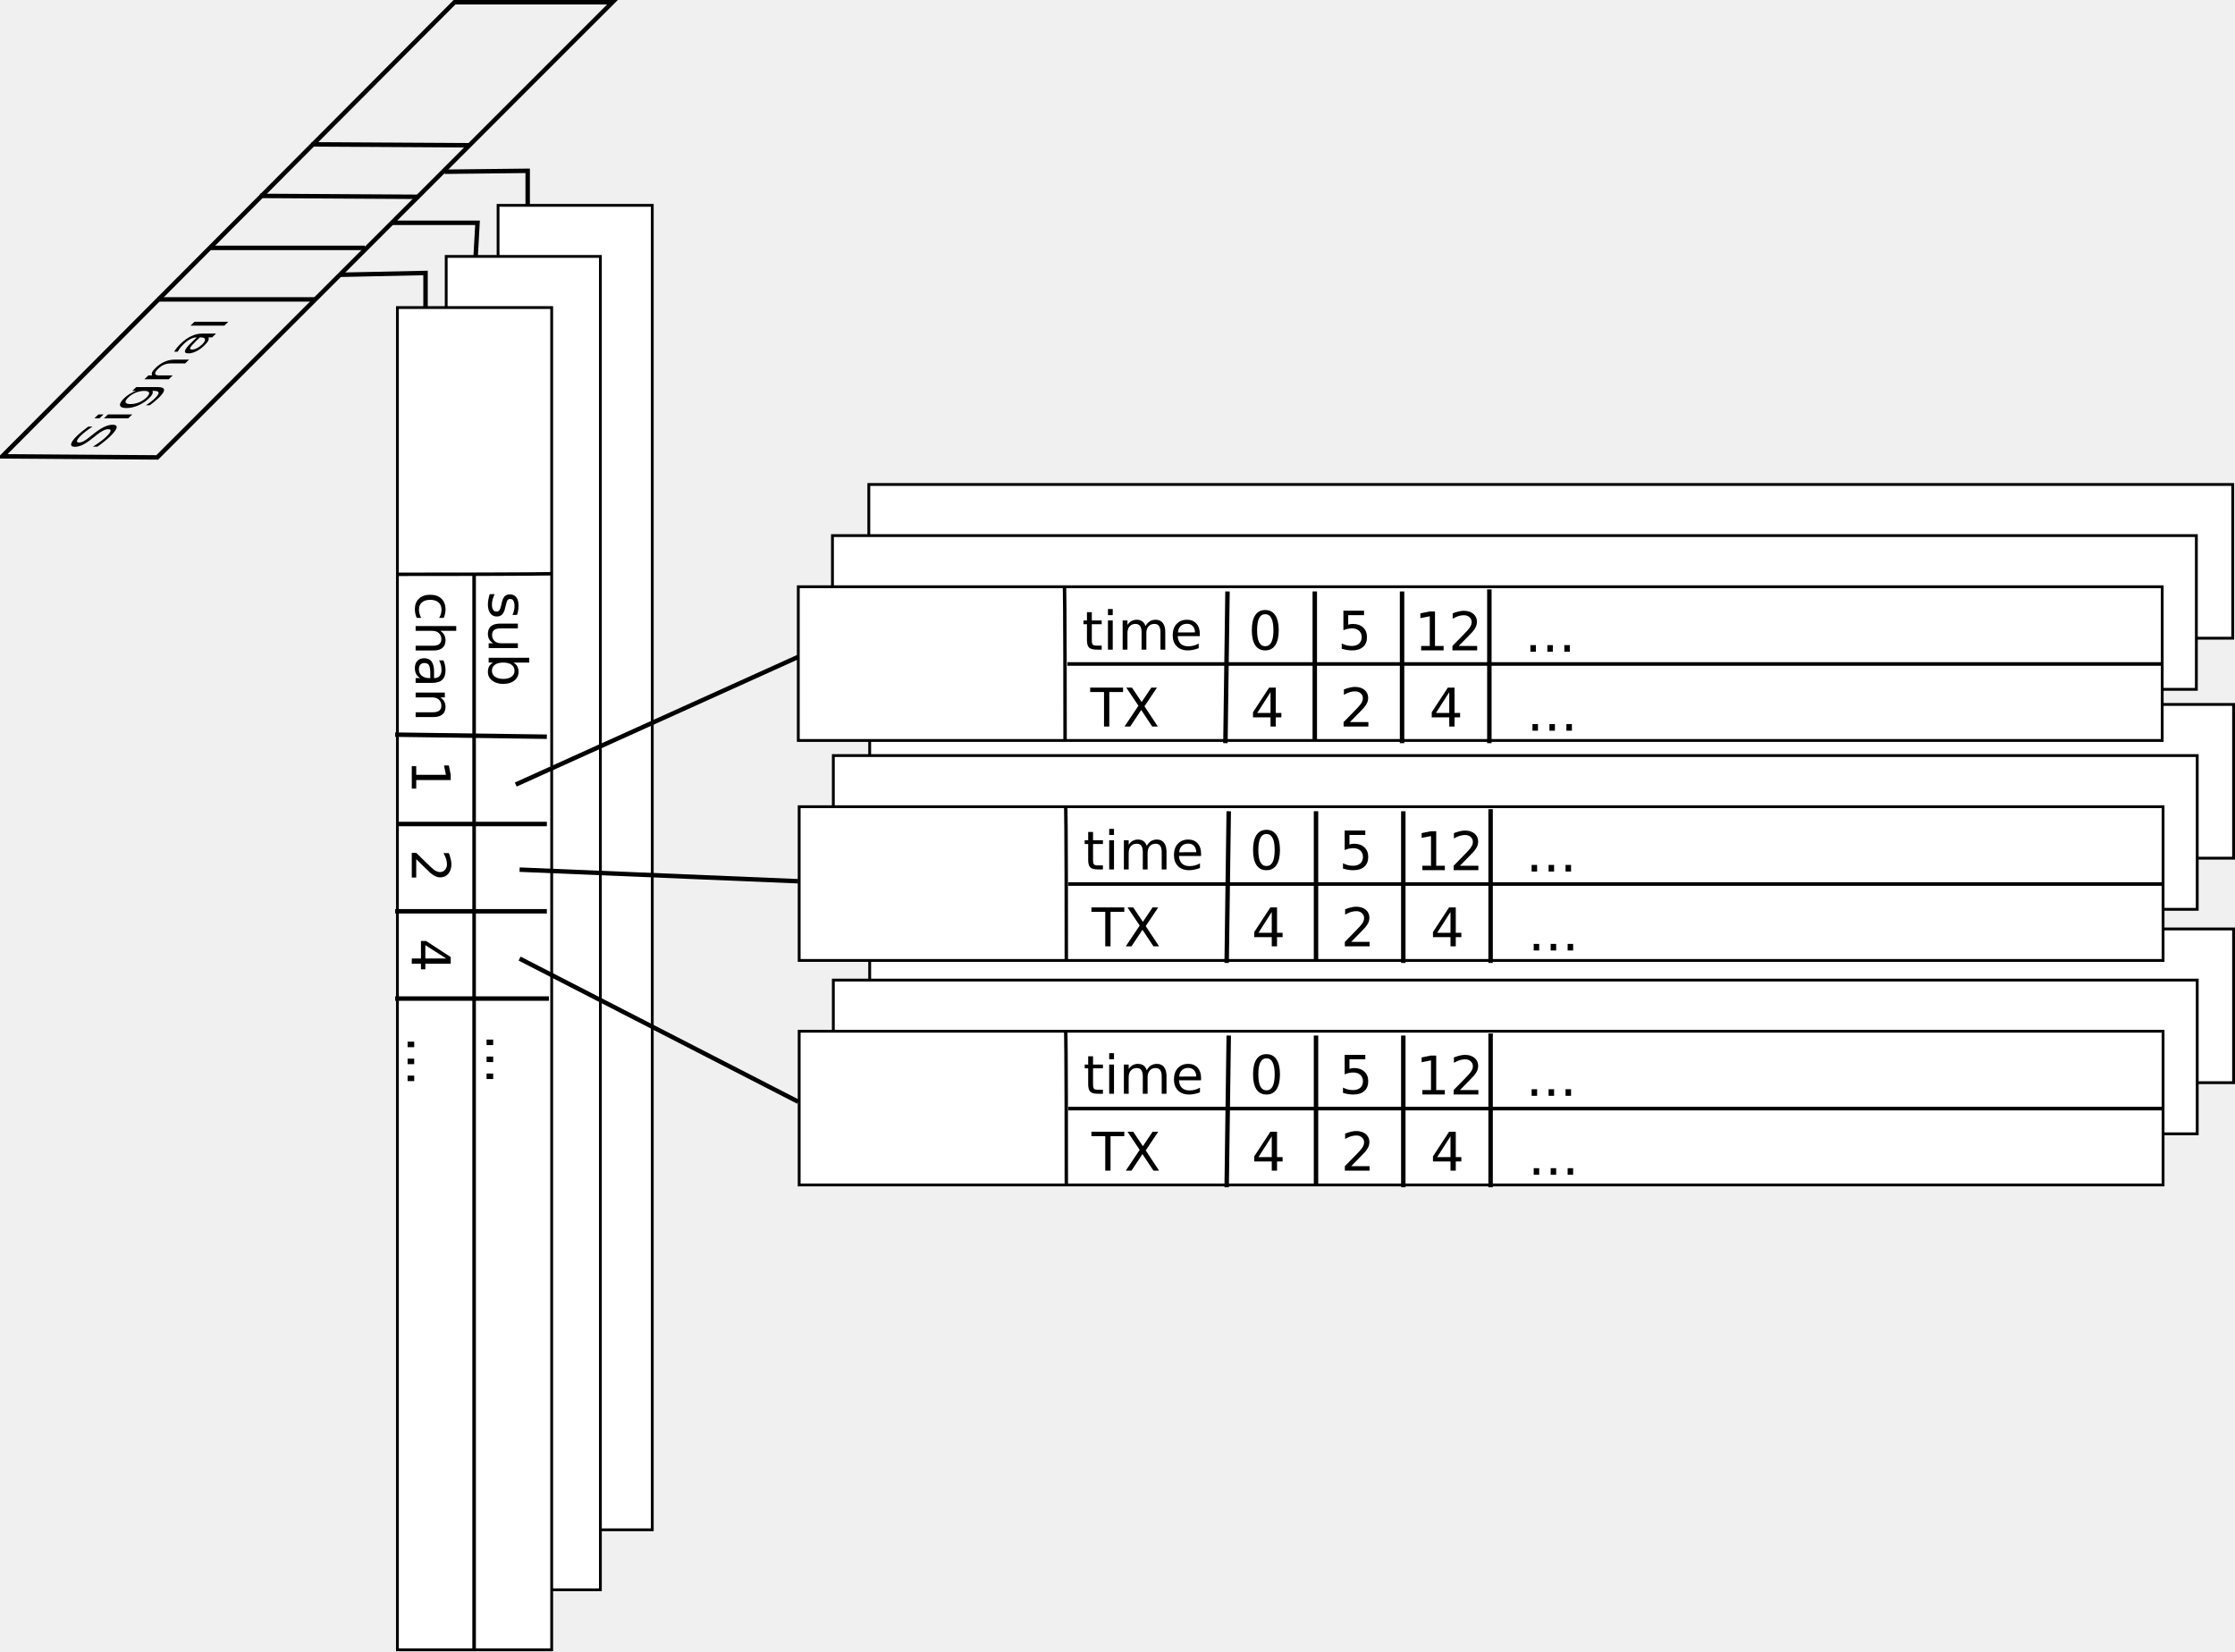
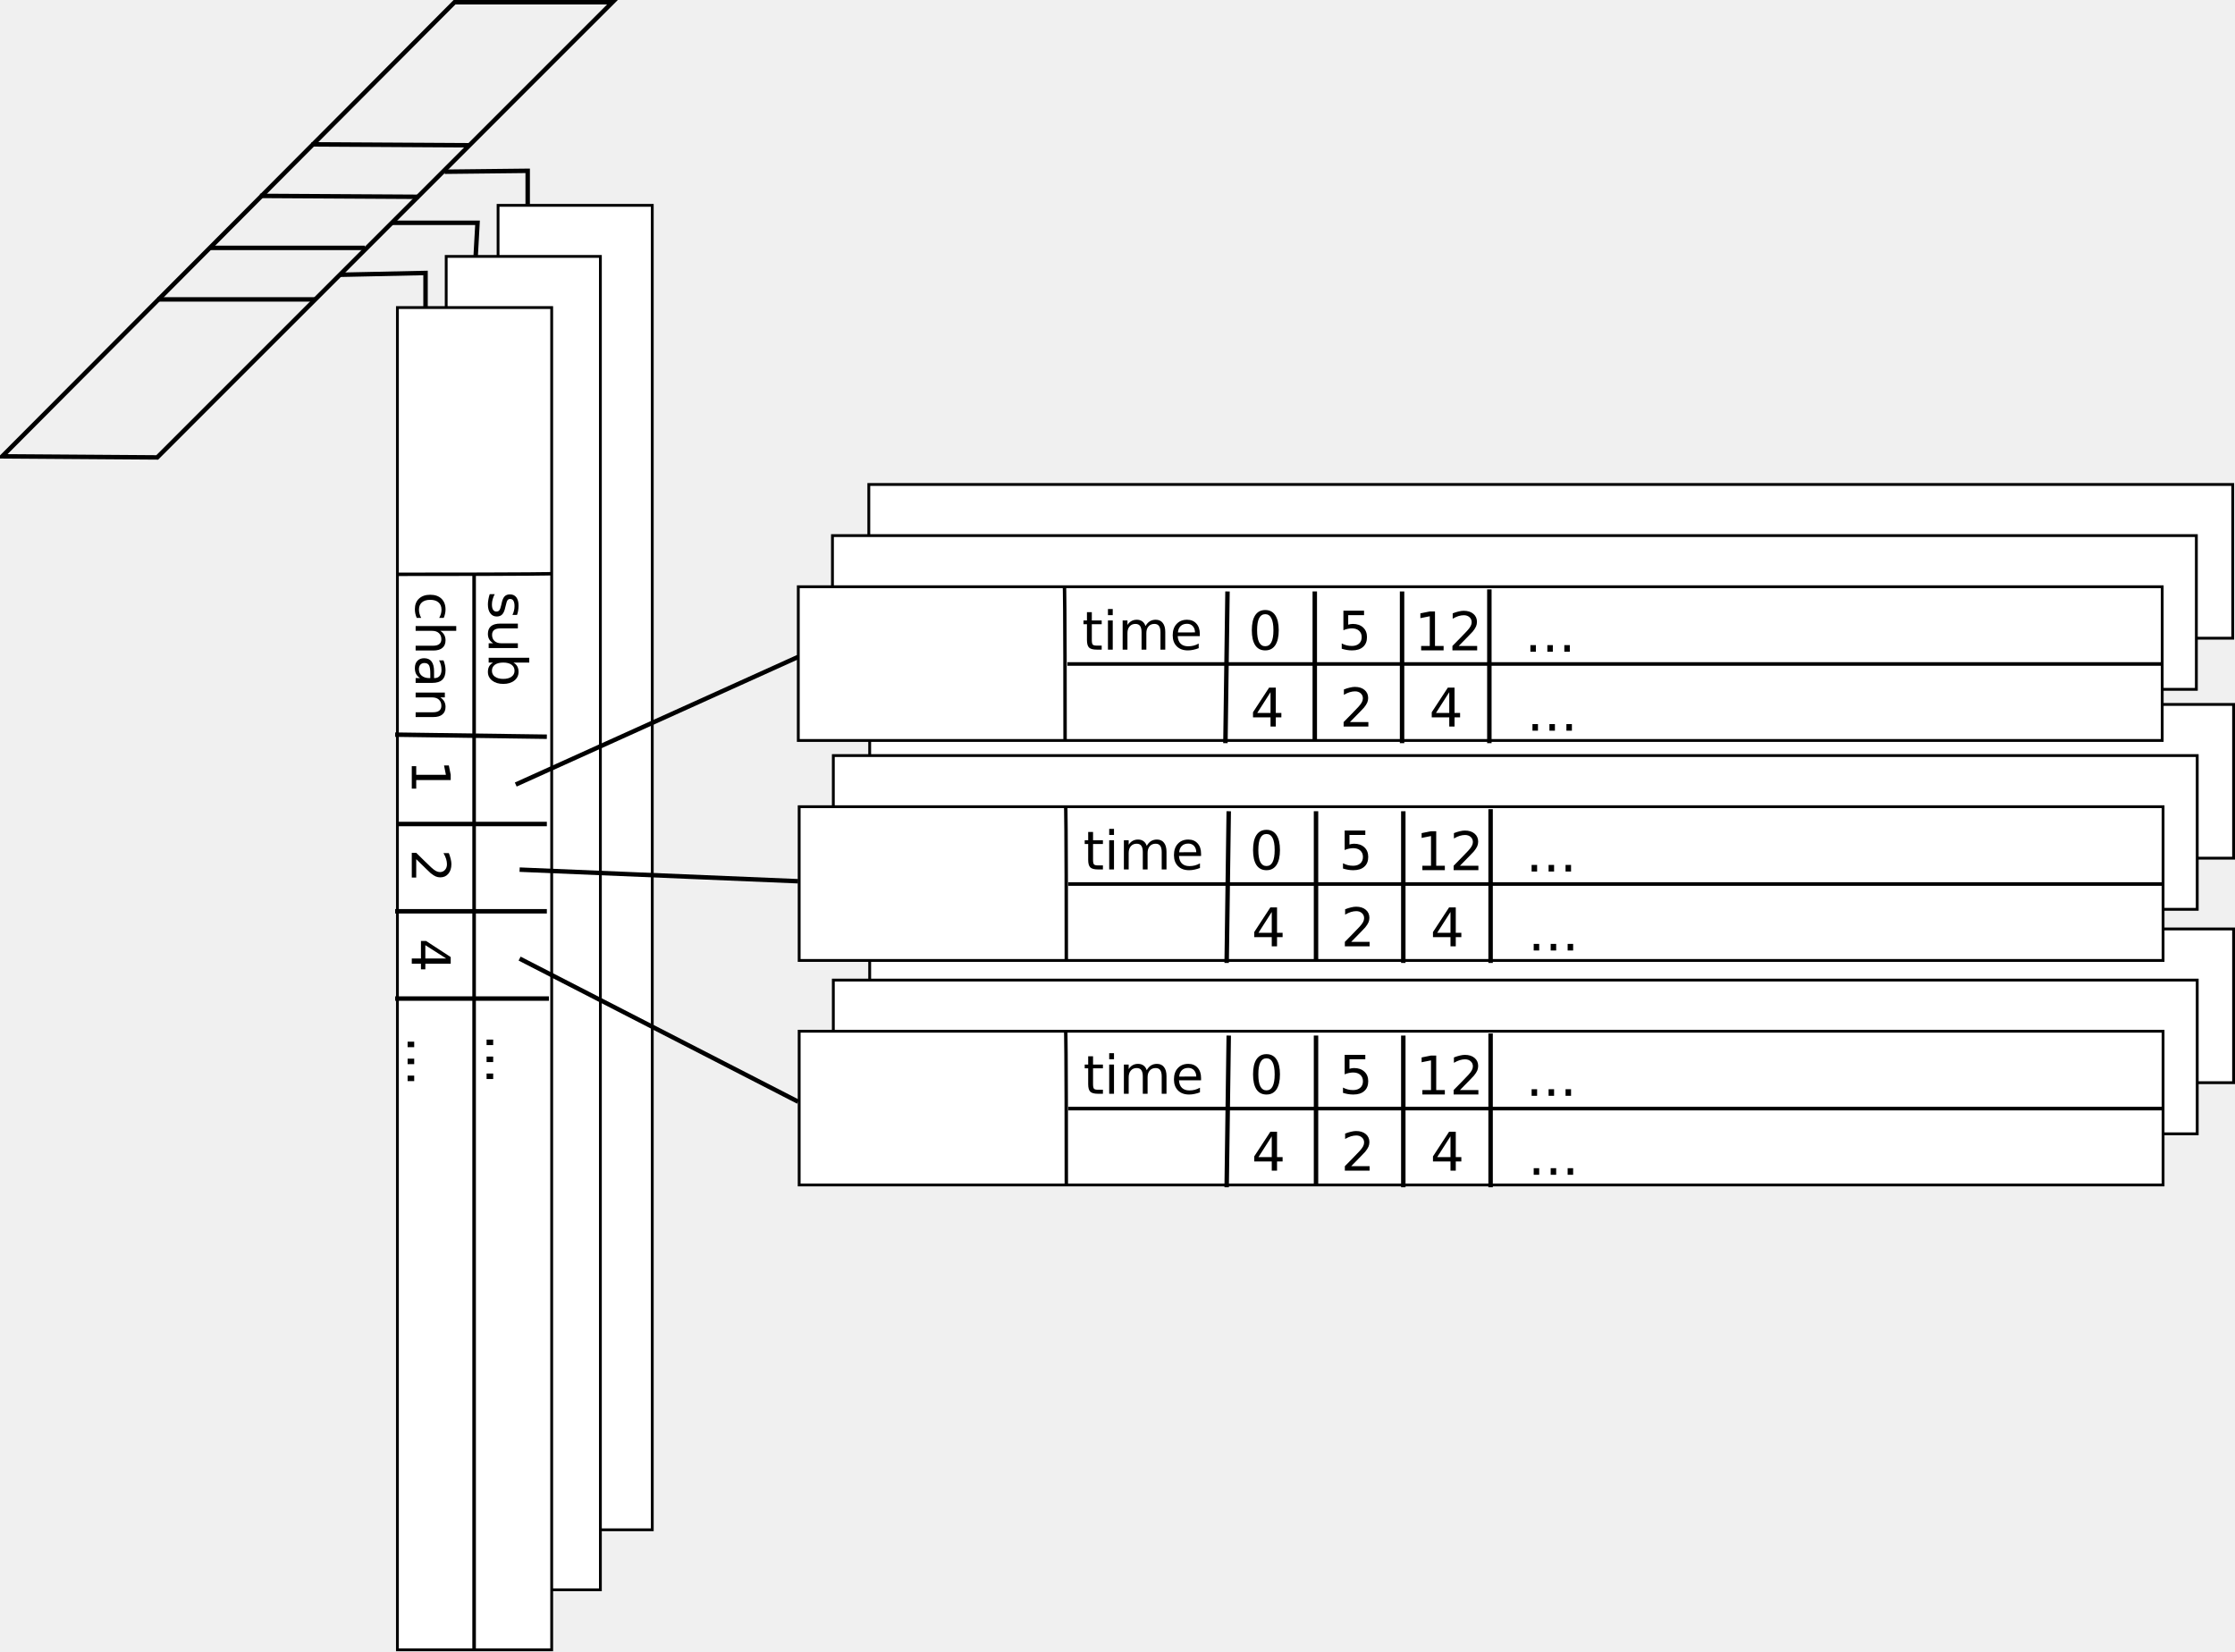
<svg xmlns="http://www.w3.org/2000/svg" width="502.331" height="371.151" id="svg2" version="1.0">
  <defs id="defs4" />
  <g id="layer1" transform="translate(0.213791,-1.527577)">
    <rect style="fill:white;fill-opacity:1;fill-rule:evenodd;stroke:black;stroke-width:0.636px;stroke-linecap:butt;stroke-linejoin:miter;stroke-opacity:1" id="rect4751" width="306.546" height="34.556" x="195.059" y="110.422" ry="0" />
    <rect style="fill:white;fill-opacity:1;fill-rule:evenodd;stroke:black;stroke-width:0.627px;stroke-linecap:butt;stroke-linejoin:miter;stroke-opacity:1" id="rect4753" width="297.702" height="34.659" x="47.68" y="-146.39" ry="0" transform="matrix(0,1,-1,0,0,0)" />
    <rect style="fill:white;fill-opacity:1;fill-rule:evenodd;stroke:black;stroke-width:0.636px;stroke-linecap:butt;stroke-linejoin:miter;stroke-opacity:1" id="rect4755" width="306.546" height="34.556" x="195.254" y="159.865" ry="0" />
    <rect style="fill:white;fill-opacity:1;fill-rule:evenodd;stroke:black;stroke-width:0.636px;stroke-linecap:butt;stroke-linejoin:miter;stroke-opacity:1" id="rect4757" width="306.546" height="34.556" x="195.254" y="210.329" ry="0" />
    <flowRoot xml:space="preserve" id="flowRoot4759" style="font-size:18px" transform="translate(-32.06991,-2.916707)">
      <flowRegion id="flowRegion4761">
        <rect id="rect4763" width="122.576" height="31.296" x="248.629" y="264.748" style="font-size:18px" />
      </flowRegion>
      <flowPara id="flowPara4765">...</flowPara>
    </flowRoot>
    <rect style="fill:white;fill-opacity:1;fill-rule:evenodd;stroke:black;stroke-width:0.636px;stroke-linecap:butt;stroke-linejoin:miter;stroke-opacity:1" id="rect1872" width="306.546" height="34.556" x="186.886" y="121.915" ry="0" />
    <rect style="fill:white;fill-opacity:1;fill-rule:evenodd;stroke:black;stroke-width:0.629px;stroke-linecap:butt;stroke-linejoin:miter;stroke-opacity:1" id="rect3750" width="299.712" height="34.656" x="59.165" y="-134.728" ry="0" transform="matrix(0,1,-1,0,0,0)" />
    <rect style="fill:white;fill-opacity:1;fill-rule:evenodd;stroke:black;stroke-width:0.636px;stroke-linecap:butt;stroke-linejoin:miter;stroke-opacity:1" id="rect3853" width="306.546" height="34.556" x="187.081" y="171.359" ry="0" />
    <rect style="fill:white;fill-opacity:1;fill-rule:evenodd;stroke:black;stroke-width:0.636px;stroke-linecap:butt;stroke-linejoin:miter;stroke-opacity:1" id="rect3917" width="306.546" height="34.556" x="187.081" y="221.823" ry="0" />
    <flowRoot xml:space="preserve" id="flowRoot3979" style="font-size:18px" transform="translate(-43.73058,8.567393)">
      <flowRegion id="flowRegion3981">
        <rect id="rect3983" width="122.576" height="31.296" x="248.629" y="264.748" style="font-size:18px" />
      </flowRegion>
      <flowPara id="flowPara3985">...</flowPara>
    </flowRoot>
    <rect style="fill:white;fill-opacity:1;fill-rule:evenodd;stroke:black;stroke-width:0.636px;stroke-linecap:butt;stroke-linejoin:miter;stroke-opacity:1" id="rect4127" width="306.546" height="34.556" x="179.209" y="133.409" ry="0" />
    <path style="fill:none;fill-rule:evenodd;stroke:black;stroke-width:0.772px;stroke-linecap:butt;stroke-linejoin:miter;stroke-opacity:1" d="M 239.17,167.909 C 239.17,135.611 239.034,133.57 239.034,133.57" id="path4129" />
-     <flowRoot xml:space="preserve" id="flowRoot4131" transform="translate(-62.50899,82.64339)">
-       <flowRegion id="flowRegion4133">
-         <rect id="rect4135" width="92.857" height="25.714" x="248.571" y="60.934" />
-       </flowRegion>
-       <flowPara id="flowPara4137">Signal</flowPara>
-     </flowRoot>
    <path style="fill:none;fill-rule:evenodd;stroke:black;stroke-width:0.807px;stroke-linecap:butt;stroke-linejoin:miter;stroke-opacity:1" d="M 239.683,150.771 L 485.462,150.771" id="path4139" />
    <path style="fill:none;fill-rule:evenodd;stroke:black;stroke-width:1px;stroke-linecap:butt;stroke-linejoin:miter;stroke-opacity:1" d="M 275.674,134.47 L 275.207,168.569" id="path4141" />
    <path style="fill:none;fill-rule:evenodd;stroke:black;stroke-width:1px;stroke-linecap:butt;stroke-linejoin:miter;stroke-opacity:1" d="M 334.529,134.003 L 334.529,168.569" id="path4143" />
    <path style="fill:none;fill-rule:evenodd;stroke:black;stroke-width:1px;stroke-linecap:butt;stroke-linejoin:miter;stroke-opacity:1" d="M 295.292,134.47 C 295.292,168.102 295.292,168.102 295.292,168.102" id="path4145" />
    <path style="fill:none;fill-rule:evenodd;stroke:black;stroke-width:1px;stroke-linecap:butt;stroke-linejoin:miter;stroke-opacity:1" d="M 314.91,134.47 L 314.91,168.569" id="path4147" />
    <text xml:space="preserve" style="font-size:12px;font-style:normal;font-weight:normal;fill:black;fill-opacity:1;stroke:none;stroke-width:1px;stroke-linecap:butt;stroke-linejoin:miter;stroke-opacity:1;font-family:Bitstream Vera Sans" x="242.977" y="147.549" id="text4149">
      <tspan x="242.977" y="147.549" id="tspan4151">time</tspan>
    </text>
-     <text xml:space="preserve" style="font-size:12px;font-style:normal;font-weight:normal;fill:black;fill-opacity:1;stroke:none;stroke-width:1px;stroke-linecap:butt;stroke-linejoin:miter;stroke-opacity:1;font-family:Bitstream Vera Sans" x="244.845" y="164.832" id="text4153">
-       <tspan x="244.845" y="164.832" id="tspan4155">TX</tspan>
-     </text>
    <text xml:space="preserve" style="font-size:12px;font-style:normal;font-weight:normal;fill:black;fill-opacity:1;stroke:none;stroke-width:1px;stroke-linecap:butt;stroke-linejoin:miter;stroke-opacity:1;font-family:Bitstream Vera Sans" x="280.345" y="147.549" id="text4157">
      <tspan id="tspan4159" x="280.345" y="147.549">0</tspan>
    </text>
    <text xml:space="preserve" style="font-size:12px;font-style:normal;font-weight:normal;fill:black;fill-opacity:1;stroke:none;stroke-width:1px;stroke-linecap:butt;stroke-linejoin:miter;stroke-opacity:1;font-family:Bitstream Vera Sans" x="300.43" y="147.549" id="text4161">
      <tspan id="tspan4163" x="300.43" y="147.549">5</tspan>
    </text>
    <text xml:space="preserve" style="font-size:12px;font-style:normal;font-weight:normal;fill:black;fill-opacity:1;stroke:none;stroke-width:1px;stroke-linecap:butt;stroke-linejoin:miter;stroke-opacity:1;font-family:Bitstream Vera Sans" x="317.713" y="147.719" id="text4165">
      <tspan id="tspan4167" x="317.713" y="147.719">12</tspan>
    </text>
    <text xml:space="preserve" style="font-size:12px;font-style:normal;font-weight:normal;fill:black;fill-opacity:1;stroke:none;stroke-width:1px;stroke-linecap:butt;stroke-linejoin:miter;stroke-opacity:1;font-family:Bitstream Vera Sans" x="280.812" y="164.832" id="text4169">
      <tspan id="tspan4171" x="280.812" y="164.832">4</tspan>
    </text>
    <text xml:space="preserve" style="font-size:12px;font-style:normal;font-weight:normal;fill:black;fill-opacity:1;stroke:none;stroke-width:1px;stroke-linecap:butt;stroke-linejoin:miter;stroke-opacity:1;font-family:Bitstream Vera Sans" x="300.897" y="164.832" id="text4173">
      <tspan id="tspan4175" x="300.897" y="164.832">2</tspan>
    </text>
    <text xml:space="preserve" style="font-size:12px;font-style:normal;font-weight:normal;fill:black;fill-opacity:1;stroke:none;stroke-width:1px;stroke-linecap:butt;stroke-linejoin:miter;stroke-opacity:1;font-family:Bitstream Vera Sans" x="320.983" y="164.832" id="text4177">
      <tspan id="tspan4179" x="320.983" y="164.832">4</tspan>
    </text>
    <text xml:space="preserve" style="font-size:12px;font-style:normal;font-weight:normal;fill:black;fill-opacity:1;stroke:none;stroke-width:1px;stroke-linecap:butt;stroke-linejoin:miter;stroke-opacity:1;font-family:Bitstream Vera Sans" x="342.469" y="148.016" id="text4181">
      <tspan id="tspan4183" x="342.469" y="148.016">...</tspan>
    </text>
    <text xml:space="preserve" style="font-size:12px;font-style:normal;font-weight:normal;fill:black;fill-opacity:1;stroke:none;stroke-width:1px;stroke-linecap:butt;stroke-linejoin:miter;stroke-opacity:1;font-family:Bitstream Vera Sans" x="342.937" y="165.766" id="text4185">
      <tspan id="tspan4187" x="342.937" y="165.766">...</tspan>
    </text>
    <rect style="fill:white;fill-opacity:1;fill-rule:evenodd;stroke:black;stroke-width:0.632px;stroke-linecap:butt;stroke-linejoin:miter;stroke-opacity:1" id="rect4189" width="301.704" height="34.675" x="70.659" y="-123.783" ry="0" transform="matrix(0,1,-1,0,0,0)" />
    <path style="fill:none;fill-rule:evenodd;stroke:black;stroke-width:0.772px;stroke-linecap:butt;stroke-linejoin:miter;stroke-opacity:1" d="M 89.257,130.618 C 121.554,130.618 123.595,130.482 123.595,130.482" id="path4191" />
-     <flowRoot xml:space="preserve" id="flowRoot4193" transform="matrix(0,1,-1,0,174.5222,-171.0609)">
-       <flowRegion id="flowRegion4195">
-         <rect id="rect4197" width="92.857" height="25.714" x="248.571" y="60.934" />
-       </flowRegion>
-       <flowPara id="flowPara4199">Signal</flowPara>
-     </flowRoot>
    <path style="fill:none;fill-rule:evenodd;stroke:black;stroke-width:0.801px;stroke-linecap:butt;stroke-linejoin:miter;stroke-opacity:1" d="M 106.346,130.465 L 106.346,372.077" id="path4201" />
    <path style="fill:none;fill-rule:evenodd;stroke:black;stroke-width:1px;stroke-linecap:butt;stroke-linejoin:miter;stroke-opacity:1" d="M 122.695,167.122 L 88.597,166.655" id="path4203" />
    <path style="fill:none;fill-rule:evenodd;stroke:black;stroke-width:1px;stroke-linecap:butt;stroke-linejoin:miter;stroke-opacity:1" d="M 123.162,225.977 L 88.597,225.977" id="path4205" />
    <path style="fill:none;fill-rule:evenodd;stroke:black;stroke-width:1px;stroke-linecap:butt;stroke-linejoin:miter;stroke-opacity:1" d="M 122.695,186.74 C 89.064,186.74 89.064,186.74 89.064,186.74" id="path4207" />
    <path style="fill:none;fill-rule:evenodd;stroke:black;stroke-width:1px;stroke-linecap:butt;stroke-linejoin:miter;stroke-opacity:1" d="M 122.695,206.359 L 88.597,206.359" id="path4209" />
    <text xml:space="preserve" style="font-size:12px;font-style:normal;font-weight:normal;fill:black;fill-opacity:1;stroke:none;stroke-width:1px;stroke-linecap:butt;stroke-linejoin:miter;stroke-opacity:1;font-family:Bitstream Vera Sans" x="134.425" y="-109.616" id="text4211" transform="matrix(0,1,-1,0,0,0)">
      <tspan x="134.425" y="-109.616" id="tspan4213">sub</tspan>
    </text>
    <text xml:space="preserve" style="font-size:12px;font-style:normal;font-weight:normal;fill:black;fill-opacity:1;stroke:none;stroke-width:1px;stroke-linecap:butt;stroke-linejoin:miter;stroke-opacity:1;font-family:Bitstream Vera Sans" x="134.554" y="-93.203" id="text4215" transform="matrix(0,1,-1,0,0,0)">
      <tspan x="134.554" y="-93.203" id="tspan4217">chan</tspan>
    </text>
    <text xml:space="preserve" style="font-size:12px;font-style:normal;font-weight:normal;fill:black;fill-opacity:1;stroke:none;stroke-width:1px;stroke-linecap:butt;stroke-linejoin:miter;stroke-opacity:1;font-family:Bitstream Vera Sans" x="172.26" y="-92.333" id="text4219" transform="matrix(0,1,-1,0,0,0)">
      <tspan id="tspan4221" x="172.26" y="-92.333">1</tspan>
    </text>
    <text xml:space="preserve" style="font-size:12px;font-style:normal;font-weight:normal;fill:black;fill-opacity:1;stroke:none;stroke-width:1px;stroke-linecap:butt;stroke-linejoin:miter;stroke-opacity:1;font-family:Bitstream Vera Sans" x="192.345" y="-92.333" id="text4223" transform="matrix(0,1,-1,0,0,0)">
      <tspan id="tspan4225" x="192.345" y="-92.333">2</tspan>
    </text>
    <text xml:space="preserve" style="font-size:12px;font-style:normal;font-weight:normal;fill:black;fill-opacity:1;stroke:none;stroke-width:1px;stroke-linecap:butt;stroke-linejoin:miter;stroke-opacity:1;font-family:Bitstream Vera Sans" x="212.431" y="-92.333" id="text4227" transform="matrix(0,1,-1,0,0,0)">
      <tspan id="tspan4229" x="212.431" y="-92.333">4</tspan>
    </text>
    <text xml:space="preserve" style="font-size:12px;font-style:normal;font-weight:normal;fill:black;fill-opacity:1;stroke:none;stroke-width:1px;stroke-linecap:butt;stroke-linejoin:miter;stroke-opacity:1;font-family:Bitstream Vera Sans" x="233.918" y="-109.149" id="text4231" transform="matrix(0,1,-1,0,0,0)">
      <tspan id="tspan4233" x="233.918" y="-109.149">...</tspan>
    </text>
    <text xml:space="preserve" style="font-size:12px;font-style:normal;font-weight:normal;fill:black;fill-opacity:1;stroke:none;stroke-width:1px;stroke-linecap:butt;stroke-linejoin:miter;stroke-opacity:1;font-family:Bitstream Vera Sans" x="234.385" y="-91.399" id="text4235" transform="matrix(0,1,-1,0,0,0)">
      <tspan id="tspan4237" x="234.385" y="-91.399">...</tspan>
    </text>
    <rect style="fill:white;fill-opacity:1;fill-rule:evenodd;stroke:black;stroke-width:0.636px;stroke-linecap:butt;stroke-linejoin:miter;stroke-opacity:1" id="rect4241" width="306.546" height="34.556" x="179.404" y="182.853" ry="0" />
    <path style="fill:none;fill-rule:evenodd;stroke:black;stroke-width:0.772px;stroke-linecap:butt;stroke-linejoin:miter;stroke-opacity:1" d="M 239.448,217.311 C 239.448,185.013 239.312,182.972 239.312,182.972" id="path4243" />
-     <flowRoot xml:space="preserve" id="flowRoot4245" transform="translate(-62.23065,132.0452)">
-       <flowRegion id="flowRegion4247">
-         <rect id="rect4249" width="92.857" height="25.714" x="248.571" y="60.934" />
-       </flowRegion>
-       <flowPara id="flowPara4251">Signal</flowPara>
-     </flowRoot>
    <path style="fill:none;fill-rule:evenodd;stroke:black;stroke-width:0.807px;stroke-linecap:butt;stroke-linejoin:miter;stroke-opacity:1" d="M 239.864,200.23 L 485.643,200.23" id="path4253" />
    <path style="fill:none;fill-rule:evenodd;stroke:black;stroke-width:1px;stroke-linecap:butt;stroke-linejoin:miter;stroke-opacity:1" d="M 275.952,183.872 L 275.485,217.971" id="path4255" />
    <path style="fill:none;fill-rule:evenodd;stroke:black;stroke-width:1px;stroke-linecap:butt;stroke-linejoin:miter;stroke-opacity:1" d="M 334.807,183.405 L 334.807,217.971" id="path4257" />
    <path style="fill:none;fill-rule:evenodd;stroke:black;stroke-width:1px;stroke-linecap:butt;stroke-linejoin:miter;stroke-opacity:1" d="M 295.57,183.872 C 295.57,217.504 295.57,217.504 295.57,217.504" id="path4259" />
    <path style="fill:none;fill-rule:evenodd;stroke:black;stroke-width:1px;stroke-linecap:butt;stroke-linejoin:miter;stroke-opacity:1" d="M 315.189,183.872 L 315.189,217.971" id="path4261" />
    <text xml:space="preserve" style="font-size:12px;font-style:normal;font-weight:normal;fill:black;fill-opacity:1;stroke:none;stroke-width:1px;stroke-linecap:butt;stroke-linejoin:miter;stroke-opacity:1;font-family:Bitstream Vera Sans" x="243.255" y="196.951" id="text4263">
      <tspan x="243.255" y="196.951" id="tspan4265">time</tspan>
    </text>
-     <text xml:space="preserve" style="font-size:12px;font-style:normal;font-weight:normal;fill:black;fill-opacity:1;stroke:none;stroke-width:1px;stroke-linecap:butt;stroke-linejoin:miter;stroke-opacity:1;font-family:Bitstream Vera Sans" x="245.123" y="214.234" id="text4267">
-       <tspan x="245.123" y="214.234" id="tspan4269">TX</tspan>
-     </text>
    <text xml:space="preserve" style="font-size:12px;font-style:normal;font-weight:normal;fill:black;fill-opacity:1;stroke:none;stroke-width:1px;stroke-linecap:butt;stroke-linejoin:miter;stroke-opacity:1;font-family:Bitstream Vera Sans" x="280.623" y="196.951" id="text4271">
      <tspan id="tspan4273" x="280.623" y="196.951">0</tspan>
    </text>
    <text xml:space="preserve" style="font-size:12px;font-style:normal;font-weight:normal;fill:black;fill-opacity:1;stroke:none;stroke-width:1px;stroke-linecap:butt;stroke-linejoin:miter;stroke-opacity:1;font-family:Bitstream Vera Sans" x="300.709" y="196.951" id="text4275">
      <tspan id="tspan4277" x="300.709" y="196.951">5</tspan>
    </text>
    <text xml:space="preserve" style="font-size:12px;font-style:normal;font-weight:normal;fill:black;fill-opacity:1;stroke:none;stroke-width:1px;stroke-linecap:butt;stroke-linejoin:miter;stroke-opacity:1;font-family:Bitstream Vera Sans" x="317.991" y="197.121" id="text4279">
      <tspan id="tspan4281" x="317.991" y="197.121">12</tspan>
    </text>
    <text xml:space="preserve" style="font-size:12px;font-style:normal;font-weight:normal;fill:black;fill-opacity:1;stroke:none;stroke-width:1px;stroke-linecap:butt;stroke-linejoin:miter;stroke-opacity:1;font-family:Bitstream Vera Sans" x="281.09" y="214.234" id="text4283">
      <tspan id="tspan4285" x="281.09" y="214.234">4</tspan>
    </text>
    <text xml:space="preserve" style="font-size:12px;font-style:normal;font-weight:normal;fill:black;fill-opacity:1;stroke:none;stroke-width:1px;stroke-linecap:butt;stroke-linejoin:miter;stroke-opacity:1;font-family:Bitstream Vera Sans" x="301.176" y="214.234" id="text4287">
      <tspan id="tspan4289" x="301.176" y="214.234">2</tspan>
    </text>
    <text xml:space="preserve" style="font-size:12px;font-style:normal;font-weight:normal;fill:black;fill-opacity:1;stroke:none;stroke-width:1px;stroke-linecap:butt;stroke-linejoin:miter;stroke-opacity:1;font-family:Bitstream Vera Sans" x="321.261" y="214.234" id="text4291">
      <tspan id="tspan4293" x="321.261" y="214.234">4</tspan>
    </text>
    <text xml:space="preserve" style="font-size:12px;font-style:normal;font-weight:normal;fill:black;fill-opacity:1;stroke:none;stroke-width:1px;stroke-linecap:butt;stroke-linejoin:miter;stroke-opacity:1;font-family:Bitstream Vera Sans" x="342.748" y="197.418" id="text4295">
      <tspan id="tspan4297" x="342.748" y="197.418">...</tspan>
    </text>
    <text xml:space="preserve" style="font-size:12px;font-style:normal;font-weight:normal;fill:black;fill-opacity:1;stroke:none;stroke-width:1px;stroke-linecap:butt;stroke-linejoin:miter;stroke-opacity:1;font-family:Bitstream Vera Sans" x="343.215" y="215.168" id="text4299">
      <tspan id="tspan4301" x="343.215" y="215.168">...</tspan>
    </text>
    <rect style="fill:white;fill-opacity:1;fill-rule:evenodd;stroke:black;stroke-width:0.636px;stroke-linecap:butt;stroke-linejoin:miter;stroke-opacity:1" id="rect4305" width="306.546" height="34.556" x="179.404" y="233.317" ry="0" />
    <path style="fill:none;fill-rule:evenodd;stroke:black;stroke-width:0.772px;stroke-linecap:butt;stroke-linejoin:miter;stroke-opacity:1" d="M 239.448,267.732 C 239.448,235.434 239.312,233.393 239.312,233.393" id="path4307" />
-     <flowRoot xml:space="preserve" id="flowRoot4309" transform="translate(-62.23064,182.4664)">
-       <flowRegion id="flowRegion4311">
-         <rect id="rect4313" width="92.857" height="25.714" x="248.571" y="60.934" />
-       </flowRegion>
-       <flowPara id="flowPara4315">Signal</flowPara>
-     </flowRoot>
    <path style="fill:none;fill-rule:evenodd;stroke:black;stroke-width:0.807px;stroke-linecap:butt;stroke-linejoin:miter;stroke-opacity:1" d="M 239.864,250.709 L 485.643,250.709" id="path4317" />
    <path style="fill:none;fill-rule:evenodd;stroke:black;stroke-width:1px;stroke-linecap:butt;stroke-linejoin:miter;stroke-opacity:1" d="M 275.952,234.293 L 275.485,268.392" id="path4319" />
    <path style="fill:none;fill-rule:evenodd;stroke:black;stroke-width:1px;stroke-linecap:butt;stroke-linejoin:miter;stroke-opacity:1" d="M 334.807,233.826 L 334.807,268.392" id="path4321" />
    <path style="fill:none;fill-rule:evenodd;stroke:black;stroke-width:1px;stroke-linecap:butt;stroke-linejoin:miter;stroke-opacity:1" d="M 295.57,234.293 C 295.57,267.925 295.57,267.925 295.57,267.925" id="path4323" />
    <path style="fill:none;fill-rule:evenodd;stroke:black;stroke-width:1px;stroke-linecap:butt;stroke-linejoin:miter;stroke-opacity:1" d="M 315.189,234.293 L 315.189,268.392" id="path4325" />
    <text xml:space="preserve" style="font-size:12px;font-style:normal;font-weight:normal;fill:black;fill-opacity:1;stroke:none;stroke-width:1px;stroke-linecap:butt;stroke-linejoin:miter;stroke-opacity:1;font-family:Bitstream Vera Sans" x="243.255" y="247.372" id="text4327">
      <tspan x="243.255" y="247.372" id="tspan4329">time</tspan>
    </text>
-     <text xml:space="preserve" style="font-size:12px;font-style:normal;font-weight:normal;fill:black;fill-opacity:1;stroke:none;stroke-width:1px;stroke-linecap:butt;stroke-linejoin:miter;stroke-opacity:1;font-family:Bitstream Vera Sans" x="245.123" y="264.655" id="text4331">
-       <tspan x="245.123" y="264.655" id="tspan4333">TX</tspan>
-     </text>
    <text xml:space="preserve" style="font-size:12px;font-style:normal;font-weight:normal;fill:black;fill-opacity:1;stroke:none;stroke-width:1px;stroke-linecap:butt;stroke-linejoin:miter;stroke-opacity:1;font-family:Bitstream Vera Sans" x="280.623" y="247.372" id="text4335">
      <tspan id="tspan4337" x="280.623" y="247.372">0</tspan>
    </text>
    <text xml:space="preserve" style="font-size:12px;font-style:normal;font-weight:normal;fill:black;fill-opacity:1;stroke:none;stroke-width:1px;stroke-linecap:butt;stroke-linejoin:miter;stroke-opacity:1;font-family:Bitstream Vera Sans" x="300.709" y="247.372" id="text4339">
      <tspan id="tspan4341" x="300.709" y="247.372">5</tspan>
    </text>
    <text xml:space="preserve" style="font-size:12px;font-style:normal;font-weight:normal;fill:black;fill-opacity:1;stroke:none;stroke-width:1px;stroke-linecap:butt;stroke-linejoin:miter;stroke-opacity:1;font-family:Bitstream Vera Sans" x="317.991" y="247.542" id="text4343">
      <tspan id="tspan4345" x="317.991" y="247.542">12</tspan>
    </text>
    <text xml:space="preserve" style="font-size:12px;font-style:normal;font-weight:normal;fill:black;fill-opacity:1;stroke:none;stroke-width:1px;stroke-linecap:butt;stroke-linejoin:miter;stroke-opacity:1;font-family:Bitstream Vera Sans" x="281.09" y="264.655" id="text4347">
      <tspan id="tspan4349" x="281.09" y="264.655">4</tspan>
    </text>
    <text xml:space="preserve" style="font-size:12px;font-style:normal;font-weight:normal;fill:black;fill-opacity:1;stroke:none;stroke-width:1px;stroke-linecap:butt;stroke-linejoin:miter;stroke-opacity:1;font-family:Bitstream Vera Sans" x="301.176" y="264.655" id="text4351">
      <tspan id="tspan4353" x="301.176" y="264.655">2</tspan>
    </text>
    <text xml:space="preserve" style="font-size:12px;font-style:normal;font-weight:normal;fill:black;fill-opacity:1;stroke:none;stroke-width:1px;stroke-linecap:butt;stroke-linejoin:miter;stroke-opacity:1;font-family:Bitstream Vera Sans" x="321.261" y="264.655" id="text4355">
      <tspan id="tspan4357" x="321.261" y="264.655">4</tspan>
    </text>
    <text xml:space="preserve" style="font-size:12px;font-style:normal;font-weight:normal;fill:black;fill-opacity:1;stroke:none;stroke-width:1px;stroke-linecap:butt;stroke-linejoin:miter;stroke-opacity:1;font-family:Bitstream Vera Sans" x="342.748" y="247.839" id="text4359">
      <tspan id="tspan4361" x="342.748" y="247.839">...</tspan>
    </text>
    <text xml:space="preserve" style="font-size:12px;font-style:normal;font-weight:normal;fill:black;fill-opacity:1;stroke:none;stroke-width:1px;stroke-linecap:butt;stroke-linejoin:miter;stroke-opacity:1;font-family:Bitstream Vera Sans" x="343.215" y="265.589" id="text4363">
      <tspan id="tspan4365" x="343.215" y="265.589">...</tspan>
    </text>
    <flowRoot xml:space="preserve" id="flowRoot4367" style="font-size:18px" transform="translate(-54.68501,20.05159)">
      <flowRegion id="flowRegion4369">
        <rect id="rect4371" width="122.576" height="31.296" x="248.629" y="264.748" style="font-size:18px" />
      </flowRegion>
      <flowPara id="flowPara4373">...</flowPara>
    </flowRoot>
    <path style="fill:none;fill-rule:evenodd;stroke:black;stroke-width:1px;stroke-linecap:butt;stroke-linejoin:miter;stroke-opacity:1" d="M 179.165,149.184 L 115.704,177.872" id="path4375" />
    <path style="fill:none;fill-rule:evenodd;stroke:black;stroke-width:1px;stroke-linecap:butt;stroke-linejoin:miter;stroke-opacity:1" d="M 179.165,199.605 L 116.573,196.997" id="path4377" />
    <path style="fill:none;fill-rule:evenodd;stroke:black;stroke-width:1px;stroke-linecap:butt;stroke-linejoin:miter;stroke-opacity:1" d="M 179.165,249.157 L 116.573,216.992" id="path4379" />
-     <g id="g4783" transform="translate(-19.15909,-64.78907)">
-       <path id="path4769" d="M 19.445,168.886 L 70.275,117.852 L 121.105,66.817 L 138.853,66.817 L 156.602,66.817 L 105.445,117.973 L 54.289,169.13 L 36.867,169.008 L 19.445,168.886 z " style="fill:none;fill-rule:evenodd;stroke:black;stroke-width:1px;stroke-linecap:butt;stroke-linejoin:miter;stroke-opacity:1" />
-       <text transform="matrix(1.018064,-0.982251,1.01807,0,0,0)" id="text4771" y="210.157" x="-170.4" style="font-size:9.823px;font-style:normal;font-weight:normal;fill:black;fill-opacity:1;stroke:none;stroke-width:1px;stroke-linecap:butt;stroke-linejoin:miter;stroke-opacity:1;font-family:Bitstream Vera Sans" xml:space="preserve">
-         <tspan y="210.157" x="-170.4" id="tspan4773">Signal</tspan>
-       </text>
-       <path id="path4775" d="M 54.321,133.614 L 89.784,133.614" style="fill:none;fill-rule:evenodd;stroke:black;stroke-width:1px;stroke-linecap:butt;stroke-linejoin:miter;stroke-opacity:1" />
-       <path id="path4777" d="M 66.313,122.033 L 100.956,122.033" style="fill:none;fill-rule:evenodd;stroke:black;stroke-width:1px;stroke-linecap:butt;stroke-linejoin:miter;stroke-opacity:1" />
-       <path id="path4779" d="M 77.382,110.349 L 113.05,110.554" style="fill:none;fill-rule:evenodd;stroke:black;stroke-width:1px;stroke-linecap:butt;stroke-linejoin:miter;stroke-opacity:1" />
-       <path id="path4781" d="M 88.964,98.767 L 124.632,98.972" style="fill:none;fill-rule:evenodd;stroke:black;stroke-width:1px;stroke-linecap:butt;stroke-linejoin:miter;stroke-opacity:1" />
-     </g>
+     <path style="fill:none;fill-rule:evenodd;stroke:black;stroke-width:1px;stroke-linecap:butt;stroke-linejoin:miter;stroke-opacity:1" d="M 0.286,104.097 L 51.116,53.062 L 101.946,2.028 L 119.694,2.028 L 137.442,2.028 L 86.286,53.184 L 35.129,104.341 L 17.708,104.219 L 0.286,104.097 z " id="path4769" />
+     <path style="fill:none;fill-rule:evenodd;stroke:black;stroke-width:1px;stroke-linecap:butt;stroke-linejoin:miter;stroke-opacity:1" d="M 35.162,68.825 L 70.625,68.825" id="path4775" />
+     <path style="fill:none;fill-rule:evenodd;stroke:black;stroke-width:1px;stroke-linecap:butt;stroke-linejoin:miter;stroke-opacity:1" d="M 47.154,57.244 L 81.797,57.244" id="path4777" />
+     <path style="fill:none;fill-rule:evenodd;stroke:black;stroke-width:1px;stroke-linecap:butt;stroke-linejoin:miter;stroke-opacity:1" d="M 58.223,45.559 L 93.891,45.764" id="path4779" />
+     <path style="fill:none;fill-rule:evenodd;stroke:black;stroke-width:1px;stroke-linecap:butt;stroke-linejoin:miter;stroke-opacity:1" d="M 69.805,33.978 L 105.472,34.183" id="path4781" />
    <path style="fill:none;fill-rule:evenodd;stroke:black;stroke-width:1px;stroke-linecap:butt;stroke-linejoin:miter;stroke-opacity:1" d="M 76.159,63.291 L 95.428,62.881 L 95.428,70.67" id="path4792" />
    <path style="fill:none;fill-rule:evenodd;stroke:black;stroke-width:1px;stroke-linecap:butt;stroke-linejoin:miter;stroke-opacity:1" d="M 87.844,51.607 L 107.112,51.607 L 106.702,58.986" id="path4794" />
    <path style="fill:none;fill-rule:evenodd;stroke:black;stroke-width:1px;stroke-linecap:butt;stroke-linejoin:miter;stroke-opacity:1" d="M 99.733,40.127 L 118.387,39.922 L 118.387,47.507" id="path4796" />
+     <flowRoot xml:space="preserve" id="flowRoot2226" transform="translate(2.011706,1.005853)">
+       <flowRegion id="flowRegion2228">
+         <rect id="rect2230" width="56.328" height="33.193" x="181.054" y="133.77" />
+       </flowRegion>
+       <flowPara id="flowPara2232">Timed</flowPara>
+       <flowPara id="flowPara2234">Mapping</flowPara>
+     </flowRoot>
+     <flowRoot xml:space="preserve" id="flowRoot2236" transform="translate(1.740009,50.74623)">
+       <flowRegion id="flowRegion2238">
+         <rect id="rect2240" width="56.328" height="33.193" x="181.054" y="133.77" />
+       </flowRegion>
+       <flowPara id="flowPara2242">Timed</flowPara>
+       <flowPara id="flowPara2244">Mapping</flowPara>
+     </flowRoot>
+     <flowRoot xml:space="preserve" id="flowRoot2261" transform="translate(2.745863,101.0389)">
+       <flowRegion id="flowRegion2263">
+         <rect id="rect2265" width="56.328" height="33.193" x="181.054" y="133.77" />
+       </flowRegion>
+       <flowPara id="flowPara2267">Timed</flowPara>
+       <flowPara id="flowPara2269">Mapping</flowPara>
+     </flowRoot>
+     <flowRoot xml:space="preserve" id="flowRoot2271">
+       <flowRegion id="flowRegion2273">
+         <rect id="rect2275" width="53.31" height="30.176" x="90.527" y="71.407" />
+       </flowRegion>
+       <flowPara id="flowPara2277">MultiDimMM</flowPara>
+     </flowRoot>
+     <flowRoot xml:space="preserve" id="flowRoot2279" transform="matrix(0,1,-1,0,191.9005,-17.76957)">
+       <flowRegion id="flowRegion2281">
+         <rect id="rect2283" width="57.334" height="32.187" x="90.527" y="69.395" />
+       </flowRegion>
+       <flowPara id="flowPara2285">MultiDim</flowPara>
+       <flowPara id="flowPara2287">Mapping</flowPara>
+     </flowRoot>
+     <flowRoot xml:space="preserve" id="flowRoot2296" transform="matrix(0.561438,-0.55305,0.99032,9.68674e-3,-115.6553,150.617)">
+       <flowRegion id="flowRegion2298">
+         <rect id="rect2300" width="57.334" height="32.187" x="90.527" y="69.395" />
+       </flowRegion>
+       <flowPara id="flowPara2302">MultiDim</flowPara>
+       <flowPara id="flowPara2304">Mapping</flowPara>
+     </flowRoot>
+     <flowRoot xml:space="preserve" id="flowRoot2306" transform="translate(1.005853,2.011706)">
+       <flowRegion id="flowRegion2308">
+         <rect id="rect2310" width="35.205" height="15.088" x="239.393" y="149.864" />
+       </flowRegion>
+       <flowPara id="flowPara2312">value</flowPara>
+     </flowRoot>
+     <flowRoot xml:space="preserve" id="flowRoot2322" transform="translate(1.624471,51.36243)">
+       <flowRegion id="flowRegion2324">
+         <rect id="rect2326" width="35.205" height="15.088" x="239.393" y="149.864" />
+       </flowRegion>
+       <flowPara id="flowPara2328">value</flowPara>
+     </flowRoot>
+     <flowRoot xml:space="preserve" id="flowRoot2330" transform="translate(2.630329,101.6551)">
+       <flowRegion id="flowRegion2332">
+         <rect id="rect2334" width="35.205" height="15.088" x="239.393" y="149.864" />
+       </flowRegion>
+       <flowPara id="flowPara2336">value</flowPara>
+     </flowRoot>
  </g>
</svg>
